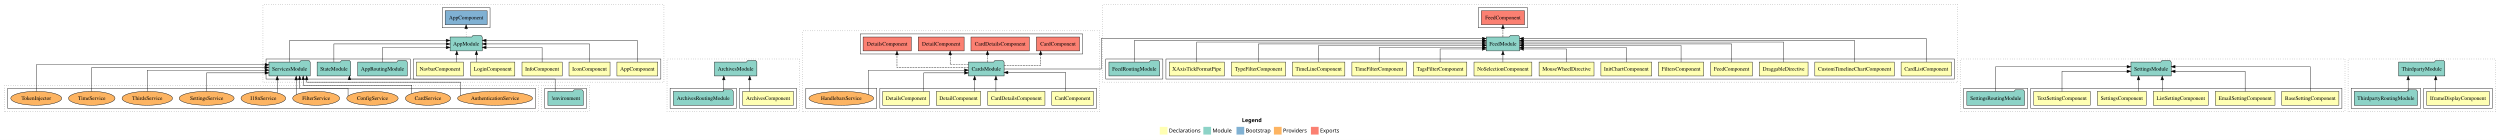
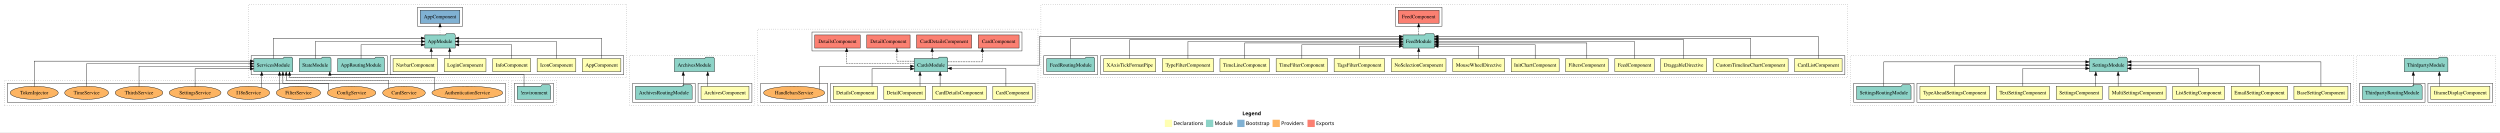
- <svg xmlns="http://www.w3.org/2000/svg" width="6484pt" height="363pt" viewBox="0.00 0.00 6484.00 363.00">
+ <svg xmlns="http://www.w3.org/2000/svg" width="6869pt" height="363pt" viewBox="0.00 0.00 6869.00 363.00">
  <g id="graph0" class="graph" transform="scale(1 1) rotate(0) translate(4 359)">
-     <polygon fill="#ffffff" stroke="transparent" points="-4,4 -4,-359 6480,-359 6480,4 -4,4" />
-     <text text-anchor="start" x="3217.009" y="-42.4" font-family="sans-serif" font-weight="bold" font-size="14.00" fill="#000000">Legend</text>
-     <polygon fill="#ffffb3" stroke="transparent" points="3004,-10 3004,-30 3024,-30 3024,-10 3004,-10" />
-     <text text-anchor="start" x="3027.629" y="-15.4" font-family="sans-serif" font-size="14.00" fill="#000000">  Declarations</text>
-     <polygon fill="#8dd3c7" stroke="transparent" points="3117,-10 3117,-30 3137,-30 3137,-10 3117,-10" />
-     <text text-anchor="start" x="3140.725" y="-15.4" font-family="sans-serif" font-size="14.00" fill="#000000">  Module</text>
-     <polygon fill="#80b1d3" stroke="transparent" points="3203,-10 3203,-30 3223,-30 3223,-10 3203,-10" />
-     <text text-anchor="start" x="3226.781" y="-15.4" font-family="sans-serif" font-size="14.00" fill="#000000">  Bootstrap</text>
-     <polygon fill="#fdb462" stroke="transparent" points="3300,-10 3300,-30 3320,-30 3320,-10 3300,-10" />
-     <text text-anchor="start" x="3323.673" y="-15.4" font-family="sans-serif" font-size="14.00" fill="#000000">  Providers</text>
-     <polygon fill="#fb8072" stroke="transparent" points="3396,-10 3396,-30 3416,-30 3416,-10 3396,-10" />
-     <text text-anchor="start" x="3419.726" y="-15.4" font-family="sans-serif" font-size="14.00" fill="#000000">  Exports</text>
+     <polygon fill="#ffffff" stroke="transparent" points="-4,4 -4,-359 6865,-359 6865,4 -4,4" />
+     <text text-anchor="start" x="3409.509" y="-42.4" font-family="sans-serif" font-weight="bold" font-size="14.00" fill="#000000">Legend</text>
+     <polygon fill="#ffffb3" stroke="transparent" points="3196.5,-10 3196.5,-30 3216.5,-30 3216.5,-10 3196.5,-10" />
+     <text text-anchor="start" x="3220.129" y="-15.4" font-family="sans-serif" font-size="14.00" fill="#000000">  Declarations</text>
+     <polygon fill="#8dd3c7" stroke="transparent" points="3309.5,-10 3309.5,-30 3329.5,-30 3329.5,-10 3309.5,-10" />
+     <text text-anchor="start" x="3333.225" y="-15.4" font-family="sans-serif" font-size="14.00" fill="#000000">  Module</text>
+     <polygon fill="#80b1d3" stroke="transparent" points="3395.5,-10 3395.5,-30 3415.5,-30 3415.5,-10 3395.5,-10" />
+     <text text-anchor="start" x="3419.281" y="-15.4" font-family="sans-serif" font-size="14.00" fill="#000000">  Bootstrap</text>
+     <polygon fill="#fdb462" stroke="transparent" points="3492.5,-10 3492.5,-30 3512.5,-30 3512.5,-10 3492.5,-10" />
+     <text text-anchor="start" x="3516.173" y="-15.4" font-family="sans-serif" font-size="14.00" fill="#000000">  Providers</text>
+     <polygon fill="#fb8072" stroke="transparent" points="3588.5,-10 3588.5,-30 3608.5,-30 3608.5,-10 3588.5,-10" />
+     <text text-anchor="start" x="3612.226" y="-15.4" font-family="sans-serif" font-size="14.00" fill="#000000">  Exports</text>
    <g id="clust1" class="cluster">
      <polygon fill="none" stroke="#000000" stroke-dasharray="1,5" points="678,-146 678,-347 1718,-347 1718,-146 678,-146" />
    </g>
    <g id="clust2" class="cluster">
      <polygon fill="none" stroke="#000000" points="1068,-154 1068,-206 1710,-206 1710,-154 1068,-154" />
    </g>
    <g id="clust8" class="cluster">
      <polygon fill="none" stroke="#000000" points="686,-154 686,-206 1060,-206 1060,-154 686,-154" />
    </g>
    <g id="clust10" class="cluster">
      <polygon fill="none" stroke="#000000" points="1143,-287 1143,-339 1267,-339 1267,-287 1143,-287" />
    </g>
    <g id="clust18" class="cluster">
      <polygon fill="none" stroke="#000000" stroke-dasharray="1,5" points="1726,-70 1726,-206 2070,-206 2070,-70 1726,-70" />
    </g>
    <g id="clust19" class="cluster">
      <polygon fill="none" stroke="#000000" points="1914,-78 1914,-130 2062,-130 2062,-78 1914,-78" />
    </g>
    <g id="clust21" class="cluster">
      <polygon fill="none" stroke="#000000" points="1734,-78 1734,-130 1906,-130 1906,-78 1734,-78" />
    </g>
    <g id="clust31" class="cluster">
      <polygon fill="none" stroke="#000000" stroke-dasharray="1,5" points="2078,-70 2078,-279 2848,-279 2848,-70 2078,-70" />
    </g>
    <g id="clust32" class="cluster">
      <polygon fill="none" stroke="#000000" points="2278,-78 2278,-130 2840,-130 2840,-78 2278,-78" />
    </g>
    <g id="clust38" class="cluster">
      <polygon fill="none" stroke="#000000" points="2227,-219 2227,-271 2804,-271 2804,-219 2227,-219" />
    </g>
    <g id="clust40" class="cluster">
      <polygon fill="none" stroke="#000000" points="2086,-78 2086,-130 2270,-130 2270,-78 2086,-78" />
    </g>
    <g id="clust41" class="cluster">
      <polygon fill="none" stroke="#000000" stroke-dasharray="1,5" points="2856,-146 2856,-347 5073,-347 5073,-146 2856,-146" />
    </g>
    <g id="clust42" class="cluster">
      <polygon fill="none" stroke="#000000" points="3020,-154 3020,-206 5065,-206 5065,-154 3020,-154" />
    </g>
    <g id="clust56" class="cluster">
      <polygon fill="none" stroke="#000000" points="2864,-154 2864,-206 3012,-206 3012,-154 2864,-154" />
    </g>
    <g id="clust57" class="cluster">
      <polygon fill="none" stroke="#000000" points="3830,-287 3830,-339 3958,-339 3958,-287 3830,-287" />
    </g>
    <g id="clust66" class="cluster">
      <polygon fill="none" stroke="#000000" stroke-dasharray="1,5" points="8,-70 8,-138 1393,-138 1393,-70 8,-70" />
    </g>
    <g id="clust71" class="cluster">
      <polygon fill="none" stroke="#000000" points="16,-78 16,-130 1385,-130 1385,-78 16,-78" />
    </g>
    <g id="clust72" class="cluster">
-       <polygon fill="none" stroke="#000000" stroke-dasharray="1,5" points="5081,-70 5081,-206 6078,-206 6078,-70 5081,-70" />
+       <polygon fill="none" stroke="#000000" stroke-dasharray="1,5" points="5081,-70 5081,-206 6463,-206 6463,-70 5081,-70" />
    </g>
    <g id="clust73" class="cluster">
-       <polygon fill="none" stroke="#000000" points="5263,-78 5263,-130 6070,-130 6070,-78 5263,-78" />
-     </g>
-     <g id="clust79" class="cluster">
+       <polygon fill="none" stroke="#000000" points="5263,-78 5263,-130 6455,-130 6455,-78 5263,-78" />
+     </g>
+     <g id="clust81" class="cluster">
      <polygon fill="none" stroke="#000000" points="5089,-78 5089,-130 5255,-130 5255,-78 5089,-78" />
    </g>
-     <g id="clust89" class="cluster">
+     <g id="clust91" class="cluster">
      <polygon fill="none" stroke="#000000" stroke-dasharray="1,5" points="1401,-70 1401,-138 1525,-138 1525,-70 1401,-70" />
    </g>
-     <g id="clust91" class="cluster">
+     <g id="clust93" class="cluster">
      <polygon fill="none" stroke="#000000" points="1409,-78 1409,-130 1517,-130 1517,-78 1409,-78" />
    </g>
-     <g id="clust95" class="cluster">
-       <polygon fill="none" stroke="#000000" stroke-dasharray="1,5" points="6086,-70 6086,-206 6468,-206 6468,-70 6086,-70" />
-     </g>
-     <g id="clust96" class="cluster">
-       <polygon fill="none" stroke="#000000" points="6282,-78 6282,-130 6460,-130 6460,-78 6282,-78" />
+     <g id="clust97" class="cluster">
+       <polygon fill="none" stroke="#000000" stroke-dasharray="1,5" points="6471,-70 6471,-206 6853,-206 6853,-70 6471,-70" />
    </g>
    <g id="clust98" class="cluster">
-       <polygon fill="none" stroke="#000000" points="6094,-78 6094,-130 6274,-130 6274,-78 6094,-78" />
+       <polygon fill="none" stroke="#000000" points="6667,-78 6667,-130 6845,-130 6845,-78 6667,-78" />
+     </g>
+     <g id="clust100" class="cluster">
+       <polygon fill="none" stroke="#000000" points="6479,-78 6479,-130 6659,-130 6659,-78 6479,-78" />
    </g>
    <g id="node1" class="node">
      <polygon fill="#ffffb3" stroke="#000000" points="1701.94,-198 1596.06,-198 1596.06,-162 1701.94,-162 1701.94,-198" />
      <text text-anchor="middle" x="1649" y="-175.8" font-family="Times,serif" font-size="14.00" fill="#000000">AppComponent</text>
    </g>
    <g id="node6" class="node">
      <polygon fill="#8dd3c7" stroke="#000000" points="1246.657,-263 1243.657,-267 1222.657,-267 1219.657,-263 1163.343,-263 1163.343,-227 1246.657,-227 1246.657,-263" />
      <text text-anchor="middle" x="1205" y="-240.8" font-family="Times,serif" font-size="14.00" fill="#000000">AppModule</text>
    </g>
    <g id="edge1" class="edge">
      <path fill="none" stroke="#000000" d="M1649,-198.292C1649,-220.206 1649,-254 1649,-254 1649,-254 1256.77,-254 1256.77,-254" />
      <polygon fill="#000000" stroke="#000000" points="1256.771,-250.5 1246.77,-254 1256.77,-257.5 1256.771,-250.5" />
    </g>
    <g id="node2" class="node">
      <polygon fill="#ffffb3" stroke="#000000" points="1578.208,-198 1471.792,-198 1471.792,-162 1578.208,-162 1578.208,-198" />
      <text text-anchor="middle" x="1525" y="-175.8" font-family="Times,serif" font-size="14.00" fill="#000000">IconComponent</text>
    </g>
    <g id="edge2" class="edge">
      <path fill="none" stroke="#000000" d="M1525,-198.106C1525,-217.339 1525,-245 1525,-245 1525,-245 1256.834,-245 1256.834,-245" />
      <polygon fill="#000000" stroke="#000000" points="1256.834,-241.5 1246.834,-245 1256.834,-248.5 1256.834,-241.5" />
    </g>
    <g id="node3" class="node">
      <polygon fill="#ffffb3" stroke="#000000" points="1454.154,-198 1349.846,-198 1349.846,-162 1454.154,-162 1454.154,-198" />
      <text text-anchor="middle" x="1402" y="-175.8" font-family="Times,serif" font-size="14.00" fill="#000000">InfoComponent</text>
    </g>
    <g id="edge3" class="edge">
      <path fill="none" stroke="#000000" d="M1402,-198.027C1402,-214.398 1402,-236 1402,-236 1402,-236 1256.779,-236 1256.779,-236" />
      <polygon fill="#000000" stroke="#000000" points="1256.779,-232.5 1246.779,-236 1256.779,-239.5 1256.779,-232.5" />
    </g>
    <g id="node4" class="node">
      <polygon fill="#ffffb3" stroke="#000000" points="1331.276,-198 1216.724,-198 1216.724,-162 1331.276,-162 1331.276,-198" />
      <text text-anchor="middle" x="1274" y="-175.8" font-family="Times,serif" font-size="14.00" fill="#000000">LoginComponent</text>
    </g>
    <g id="edge4" class="edge">
      <path fill="none" stroke="#000000" d="M1231.72,-198.106C1231.72,-198.106 1231.72,-216.991 1231.72,-216.991" />
      <polygon fill="#000000" stroke="#000000" points="1228.22,-216.991 1231.72,-226.991 1235.22,-216.991 1228.22,-216.991" />
    </g>
    <g id="node5" class="node">
      <polygon fill="#ffffb3" stroke="#000000" points="1198.03,-198 1075.97,-198 1075.97,-162 1198.03,-162 1198.03,-198" />
      <text text-anchor="middle" x="1137" y="-175.8" font-family="Times,serif" font-size="14.00" fill="#000000">NavbarComponent</text>
    </g>
    <g id="edge5" class="edge">
      <path fill="none" stroke="#000000" d="M1180.718,-198.106C1180.718,-198.106 1180.718,-216.991 1180.718,-216.991" />
      <polygon fill="#000000" stroke="#000000" points="1177.218,-216.991 1180.718,-226.991 1184.218,-216.991 1177.218,-216.991" />
    </g>
    <g id="node10" class="node">
      <polygon fill="#80b1d3" stroke="#000000" points="1259.439,-331 1150.561,-331 1150.561,-295 1259.439,-295 1259.439,-331" />
      <text text-anchor="middle" x="1205" y="-308.8" font-family="Times,serif" font-size="14.00" fill="#000000">AppComponent </text>
    </g>
    <g id="edge9" class="edge">
      <path fill="none" stroke="#000000" stroke-dasharray="1,5" d="M1205,-263.223C1205,-263.223 1205,-284.727 1205,-284.727" />
      <polygon fill="#000000" stroke="#000000" points="1201.5,-284.727 1205,-294.727 1208.5,-284.727 1201.5,-284.727" />
    </g>
    <g id="node7" class="node">
      <polygon fill="#8dd3c7" stroke="#000000" points="1052.274,-198 1049.274,-202 1028.274,-202 1025.274,-198 923.726,-198 923.726,-162 1052.274,-162 1052.274,-198" />
      <text text-anchor="middle" x="988" y="-175.8" font-family="Times,serif" font-size="14.00" fill="#000000">AppRoutingModule</text>
    </g>
    <g id="edge6" class="edge">
      <path fill="none" stroke="#000000" d="M988,-198.027C988,-214.398 988,-236 988,-236 988,-236 1153.16,-236 1153.16,-236" />
      <polygon fill="#000000" stroke="#000000" points="1153.16,-239.5 1163.16,-236 1153.16,-232.5 1153.16,-239.5" />
    </g>
    <g id="node8" class="node">
      <polygon fill="#8dd3c7" stroke="#000000" points="800.472,-198 797.472,-202 776.472,-202 773.472,-198 693.528,-198 693.528,-162 800.472,-162 800.472,-198" />
      <text text-anchor="middle" x="747" y="-175.8" font-family="Times,serif" font-size="14.00" fill="#000000">ServicesModule</text>
    </g>
    <g id="edge7" class="edge">
      <path fill="none" stroke="#000000" d="M747,-198.292C747,-220.206 747,-254 747,-254 747,-254 1153.141,-254 1153.141,-254" />
      <polygon fill="#000000" stroke="#000000" points="1153.141,-257.5 1163.141,-254 1153.141,-250.5 1153.141,-257.5" />
    </g>
    <g id="node9" class="node">
      <polygon fill="#8dd3c7" stroke="#000000" points="905.544,-198 902.544,-202 881.544,-202 878.544,-198 818.456,-198 818.456,-162 905.544,-162 905.544,-198" />
      <text text-anchor="middle" x="862" y="-175.8" font-family="Times,serif" font-size="14.00" fill="#000000">StateModule</text>
    </g>
    <g id="edge8" class="edge">
      <path fill="none" stroke="#000000" d="M862,-198.106C862,-217.339 862,-245 862,-245 862,-245 1153.284,-245 1153.284,-245" />
      <polygon fill="#000000" stroke="#000000" points="1153.284,-248.5 1163.284,-245 1153.284,-241.5 1153.284,-248.5" />
    </g>
    <g id="node11" class="node">
      <polygon fill="#ffffb3" stroke="#000000" points="2053.864,-122 1922.136,-122 1922.136,-86 2053.864,-86 2053.864,-122" />
      <text text-anchor="middle" x="1988" y="-99.8" font-family="Times,serif" font-size="14.00" fill="#000000">ArchivesComponent</text>
    </g>
    <g id="node12" class="node">
      <polygon fill="#8dd3c7" stroke="#000000" points="1959.081,-198 1956.081,-202 1935.081,-202 1932.081,-198 1848.919,-198 1848.919,-162 1959.081,-162 1959.081,-198" />
      <text text-anchor="middle" x="1904" y="-175.8" font-family="Times,serif" font-size="14.00" fill="#000000">ArchivesModule</text>
    </g>
    <g id="edge10" class="edge">
      <path fill="none" stroke="#000000" d="M1940.554,-122.011C1940.554,-122.011 1940.554,-151.855 1940.554,-151.855" />
      <polygon fill="#000000" stroke="#000000" points="1937.054,-151.855 1940.554,-161.855 1944.054,-151.855 1937.054,-151.855" />
    </g>
    <g id="node13" class="node">
      <polygon fill="#8dd3c7" stroke="#000000" points="1897.699,-122 1894.699,-126 1873.699,-126 1870.699,-122 1742.301,-122 1742.301,-86 1897.699,-86 1897.699,-122" />
      <text text-anchor="middle" x="1820" y="-99.8" font-family="Times,serif" font-size="14.00" fill="#000000">ArchivesRoutingModule</text>
    </g>
    <g id="edge11" class="edge">
      <path fill="none" stroke="#000000" d="M1873.28,-122.011C1873.28,-122.011 1873.28,-151.855 1873.28,-151.855" />
      <polygon fill="#000000" stroke="#000000" points="1869.78,-151.855 1873.28,-161.855 1876.78,-151.855 1869.78,-151.855" />
    </g>
    <g id="node14" class="node">
      <polygon fill="#ffffb3" stroke="#000000" points="2832.045,-122 2723.955,-122 2723.955,-86 2832.045,-86 2832.045,-122" />
      <text text-anchor="middle" x="2778" y="-99.8" font-family="Times,serif" font-size="14.00" fill="#000000">CardComponent</text>
    </g>
    <g id="node18" class="node">
      <polygon fill="#8dd3c7" stroke="#000000" points="2600.206,-198 2597.206,-202 2576.206,-202 2573.206,-198 2507.794,-198 2507.794,-162 2600.206,-162 2600.206,-198" />
      <text text-anchor="middle" x="2554" y="-175.8" font-family="Times,serif" font-size="14.00" fill="#000000">CardsModule</text>
    </g>
    <g id="edge12" class="edge">
      <path fill="none" stroke="#000000" d="M2759.875,-122.308C2759.875,-142.145 2759.875,-171 2759.875,-171 2759.875,-171 2610.202,-171 2610.202,-171" />
      <polygon fill="#000000" stroke="#000000" points="2610.202,-167.5 2600.202,-171 2610.202,-174.5 2610.202,-167.5" />
    </g>
    <g id="node15" class="node">
      <polygon fill="#ffffb3" stroke="#000000" points="2706.197,-122 2557.803,-122 2557.803,-86 2706.197,-86 2706.197,-122" />
      <text text-anchor="middle" x="2632" y="-99.8" font-family="Times,serif" font-size="14.00" fill="#000000">CardDetailsComponent</text>
    </g>
    <g id="edge13" class="edge">
      <path fill="none" stroke="#000000" d="M2579.003,-122.011C2579.003,-122.011 2579.003,-151.855 2579.003,-151.855" />
      <polygon fill="#000000" stroke="#000000" points="2575.503,-151.855 2579.003,-161.855 2582.503,-151.855 2575.503,-151.855" />
    </g>
    <g id="node16" class="node">
      <polygon fill="#ffffb3" stroke="#000000" points="2539.541,-122 2424.459,-122 2424.459,-86 2539.541,-86 2539.541,-122" />
      <text text-anchor="middle" x="2482" y="-99.8" font-family="Times,serif" font-size="14.00" fill="#000000">DetailComponent</text>
    </g>
    <g id="edge14" class="edge">
      <path fill="none" stroke="#000000" d="M2523.834,-122.011C2523.834,-122.011 2523.834,-151.855 2523.834,-151.855" />
      <polygon fill="#000000" stroke="#000000" points="2520.334,-151.855 2523.834,-161.855 2527.334,-151.855 2520.334,-151.855" />
    </g>
    <g id="node17" class="node">
      <polygon fill="#ffffb3" stroke="#000000" points="2406.485,-122 2285.515,-122 2285.515,-86 2406.485,-86 2406.485,-122" />
      <text text-anchor="middle" x="2346" y="-99.8" font-family="Times,serif" font-size="14.00" fill="#000000">DetailsComponent</text>
    </g>
    <g id="edge15" class="edge">
      <path fill="none" stroke="#000000" d="M2391.986,-122.035C2391.986,-141.576 2391.986,-170 2391.986,-170 2391.986,-170 2497.573,-170 2497.573,-170" />
      <polygon fill="#000000" stroke="#000000" points="2497.573,-173.5 2507.573,-170 2497.573,-166.5 2497.573,-173.5" />
    </g>
    <g id="node19" class="node">
      <polygon fill="#fb8072" stroke="#000000" points="2796.044,-263 2683.956,-263 2683.956,-227 2796.044,-227 2796.044,-263" />
      <text text-anchor="middle" x="2740" y="-240.8" font-family="Times,serif" font-size="14.00" fill="#000000">CardComponent </text>
    </g>
    <g id="edge16" class="edge">
      <path fill="none" stroke="#000000" stroke-dasharray="5,2" d="M2600.181,-189C2641.314,-189 2695.038,-189 2695.038,-189 2695.038,-189 2695.038,-216.973 2695.038,-216.973" />
      <polygon fill="#000000" stroke="#000000" points="2691.538,-216.973 2695.038,-226.973 2698.538,-216.973 2691.538,-216.973" />
    </g>
    <g id="node20" class="node">
      <polygon fill="#fb8072" stroke="#000000" points="2665.697,-263 2514.303,-263 2514.303,-227 2665.697,-227 2665.697,-263" />
      <text text-anchor="middle" x="2590" y="-240.8" font-family="Times,serif" font-size="14.00" fill="#000000">CardDetailsComponent </text>
    </g>
    <g id="edge17" class="edge">
      <path fill="none" stroke="#000000" stroke-dasharray="5,2" d="M2557.128,-198.106C2557.128,-198.106 2557.128,-216.991 2557.128,-216.991" />
      <polygon fill="#000000" stroke="#000000" points="2553.628,-216.991 2557.128,-226.991 2560.628,-216.991 2553.628,-216.991" />
    </g>
    <g id="node21" class="node">
      <polygon fill="#fb8072" stroke="#000000" points="2496.54,-263 2377.46,-263 2377.46,-227 2496.54,-227 2496.54,-263" />
      <text text-anchor="middle" x="2437" y="-240.8" font-family="Times,serif" font-size="14.00" fill="#000000">DetailComponent </text>
    </g>
    <g id="edge18" class="edge">
      <path fill="none" stroke="#000000" stroke-dasharray="5,2" d="M2507.736,-191C2484.148,-191 2460.375,-191 2460.375,-191 2460.375,-191 2460.375,-216.718 2460.375,-216.718" />
      <polygon fill="#000000" stroke="#000000" points="2456.875,-216.718 2460.375,-226.718 2463.875,-216.718 2456.875,-216.718" />
    </g>
    <g id="node22" class="node">
      <polygon fill="#fb8072" stroke="#000000" points="2359.485,-263 2234.515,-263 2234.515,-227 2359.485,-227 2359.485,-263" />
      <text text-anchor="middle" x="2297" y="-240.8" font-family="Times,serif" font-size="14.00" fill="#000000">DetailsComponent </text>
    </g>
    <g id="edge19" class="edge">
      <path fill="none" stroke="#000000" stroke-dasharray="5,2" d="M2507.684,-184C2440.09,-184 2322.375,-184 2322.375,-184 2322.375,-184 2322.375,-216.698 2322.375,-216.698" />
      <polygon fill="#000000" stroke="#000000" points="2318.875,-216.698 2322.375,-226.698 2325.875,-216.698 2318.875,-216.698" />
    </g>
    <g id="node37" class="node">
      <polygon fill="#8dd3c7" stroke="#000000" points="3937.262,-263 3934.262,-267 3913.262,-267 3910.262,-263 3850.738,-263 3850.738,-227 3937.262,-227 3937.262,-263" />
      <text text-anchor="middle" x="3894" y="-240.8" font-family="Times,serif" font-size="14.00" fill="#000000">FeedModule</text>
    </g>
    <g id="edge34" class="edge">
      <path fill="none" stroke="#000000" d="M2600.261,-180C2684.011,-180 2852.166,-180 2852.166,-180 2852.166,-180 2852.166,-259 2852.166,-259 2852.166,-259 3840.56,-259 3840.56,-259" />
      <polygon fill="#000000" stroke="#000000" points="3840.56,-262.5 3850.56,-259 3840.56,-255.5 3840.56,-262.5" />
    </g>
    <g id="node23" class="node">
      <ellipse fill="#fdb462" stroke="#000000" cx="2178" cy="-104" rx="83.926" ry="18" />
      <text text-anchor="middle" x="2178" y="-99.8" font-family="Times,serif" font-size="14.00" fill="#000000">HandlebarsService</text>
    </g>
    <g id="edge20" class="edge">
      <path fill="none" stroke="#000000" d="M2248.36,-113.845C2248.36,-133.771 2248.36,-177 2248.36,-177 2248.36,-177 2497.58,-177 2497.58,-177" />
      <polygon fill="#000000" stroke="#000000" points="2497.58,-180.5 2507.58,-177 2497.58,-173.5 2497.58,-180.5" />
    </g>
    <g id="node24" class="node">
      <polygon fill="#ffffb3" stroke="#000000" points="5057.323,-198 4926.677,-198 4926.677,-162 5057.323,-162 5057.323,-198" />
      <text text-anchor="middle" x="4992" y="-175.8" font-family="Times,serif" font-size="14.00" fill="#000000">CardListComponent</text>
    </g>
    <g id="edge21" class="edge">
      <path fill="none" stroke="#000000" d="M4992,-198.323C4992,-221.66 4992,-259 4992,-259 4992,-259 3947.381,-259 3947.381,-259" />
      <polygon fill="#000000" stroke="#000000" points="3947.381,-255.5 3937.381,-259 3947.381,-262.5 3947.381,-255.5" />
    </g>
    <g id="node25" class="node">
      <polygon fill="#ffffb3" stroke="#000000" points="4909.042,-198 4702.958,-198 4702.958,-162 4909.042,-162 4909.042,-198" />
      <text text-anchor="middle" x="4806" y="-175.8" font-family="Times,serif" font-size="14.00" fill="#000000">CustomTimelineChartComponent</text>
    </g>
    <g id="edge22" class="edge">
      <path fill="none" stroke="#000000" d="M4806,-198.292C4806,-220.206 4806,-254 4806,-254 4806,-254 3947.374,-254 3947.374,-254" />
      <polygon fill="#000000" stroke="#000000" points="3947.374,-250.5 3937.374,-254 3947.374,-257.5 3947.374,-250.5" />
    </g>
    <g id="node26" class="node">
      <polygon fill="#ffffb3" stroke="#000000" points="4685.385,-198 4558.615,-198 4558.615,-162 4685.385,-162 4685.385,-198" />
      <text text-anchor="middle" x="4622" y="-175.8" font-family="Times,serif" font-size="14.00" fill="#000000">DraggableDirective</text>
    </g>
    <g id="edge23" class="edge">
      <path fill="none" stroke="#000000" d="M4622,-198.027C4622,-218.767 4622,-250 4622,-250 4622,-250 3947.36,-250 3947.36,-250" />
      <polygon fill="#000000" stroke="#000000" points="3947.36,-246.5 3937.36,-250 3947.36,-253.5 3947.36,-246.5" />
    </g>
    <g id="node27" class="node">
      <polygon fill="#ffffb3" stroke="#000000" points="4541.045,-198 4432.955,-198 4432.955,-162 4541.045,-162 4541.045,-198" />
      <text text-anchor="middle" x="4487" y="-175.8" font-family="Times,serif" font-size="14.00" fill="#000000">FeedComponent</text>
    </g>
    <g id="edge24" class="edge">
      <path fill="none" stroke="#000000" d="M4487,-198.106C4487,-217.339 4487,-245 4487,-245 4487,-245 3947.605,-245 3947.605,-245" />
      <polygon fill="#000000" stroke="#000000" points="3947.605,-241.5 3937.605,-245 3947.605,-248.5 3947.605,-241.5" />
    </g>
    <g id="node28" class="node">
      <polygon fill="#ffffb3" stroke="#000000" points="4414.607,-198 4297.393,-198 4297.393,-162 4414.607,-162 4414.607,-198" />
      <text text-anchor="middle" x="4356" y="-175.8" font-family="Times,serif" font-size="14.00" fill="#000000">FiltersComponent</text>
    </g>
    <g id="edge25" class="edge">
      <path fill="none" stroke="#000000" d="M4356,-198.302C4356,-216.27 4356,-241 4356,-241 4356,-241 3947.464,-241 3947.464,-241" />
      <polygon fill="#000000" stroke="#000000" points="3947.464,-237.5 3937.464,-241 3947.464,-244.5 3947.464,-237.5" />
    </g>
    <g id="node29" class="node">
      <polygon fill="#ffffb3" stroke="#000000" points="4279.877,-198 4148.123,-198 4148.123,-162 4279.877,-162 4279.877,-198" />
      <text text-anchor="middle" x="4214" y="-175.8" font-family="Times,serif" font-size="14.00" fill="#000000">InitChartComponent</text>
    </g>
    <g id="edge26" class="edge">
      <path fill="none" stroke="#000000" d="M4214,-198.027C4214,-214.398 4214,-236 4214,-236 4214,-236 3947.49,-236 3947.49,-236" />
      <polygon fill="#000000" stroke="#000000" points="3947.49,-232.5 3937.49,-236 3947.49,-239.5 3947.49,-232.5" />
    </g>
    <g id="node30" class="node">
      <polygon fill="#ffffb3" stroke="#000000" points="4130.221,-198 3987.779,-198 3987.779,-162 4130.221,-162 4130.221,-198" />
      <text text-anchor="middle" x="4059" y="-175.8" font-family="Times,serif" font-size="14.00" fill="#000000">MouseWheelDirective</text>
    </g>
    <g id="edge27" class="edge">
      <path fill="none" stroke="#000000" d="M4059,-198.187C4059,-213.182 4059,-232 4059,-232 4059,-232 3947.352,-232 3947.352,-232" />
      <polygon fill="#000000" stroke="#000000" points="3947.352,-228.5 3937.352,-232 3947.352,-235.5 3947.352,-228.5" />
    </g>
    <g id="node31" class="node">
      <polygon fill="#ffffb3" stroke="#000000" points="3969.038,-198 3818.962,-198 3818.962,-162 3969.038,-162 3969.038,-198" />
      <text text-anchor="middle" x="3894" y="-175.8" font-family="Times,serif" font-size="14.00" fill="#000000">NoSelectionComponent</text>
    </g>
    <g id="edge28" class="edge">
      <path fill="none" stroke="#000000" d="M3894,-198.106C3894,-198.106 3894,-216.991 3894,-216.991" />
      <polygon fill="#000000" stroke="#000000" points="3890.5,-216.991 3894,-226.991 3897.5,-216.991 3890.5,-216.991" />
    </g>
    <g id="node32" class="node">
      <polygon fill="#ffffb3" stroke="#000000" points="3800.374,-198 3661.626,-198 3661.626,-162 3800.374,-162 3800.374,-198" />
      <text text-anchor="middle" x="3731" y="-175.8" font-family="Times,serif" font-size="14.00" fill="#000000">TagsFilterComponent</text>
    </g>
    <g id="edge29" class="edge">
      <path fill="none" stroke="#000000" d="M3731,-198.187C3731,-213.182 3731,-232 3731,-232 3731,-232 3840.319,-232 3840.319,-232" />
      <polygon fill="#000000" stroke="#000000" points="3840.319,-235.5 3850.319,-232 3840.319,-228.5 3840.319,-235.5" />
    </g>
    <g id="node33" class="node">
      <polygon fill="#ffffb3" stroke="#000000" points="3643.711,-198 3502.289,-198 3502.289,-162 3643.711,-162 3643.711,-198" />
      <text text-anchor="middle" x="3573" y="-175.8" font-family="Times,serif" font-size="14.00" fill="#000000">TimeFilterComponent</text>
    </g>
    <g id="edge30" class="edge">
      <path fill="none" stroke="#000000" d="M3573,-198.027C3573,-214.398 3573,-236 3573,-236 3573,-236 3840.709,-236 3840.709,-236" />
      <polygon fill="#000000" stroke="#000000" points="3840.709,-239.5 3850.709,-236 3840.709,-232.5 3840.709,-239.5" />
    </g>
    <g id="node34" class="node">
      <polygon fill="#ffffb3" stroke="#000000" points="3484.039,-198 3347.961,-198 3347.961,-162 3484.039,-162 3484.039,-198" />
      <text text-anchor="middle" x="3416" y="-175.8" font-family="Times,serif" font-size="14.00" fill="#000000">TimeLineComponent</text>
    </g>
    <g id="edge31" class="edge">
      <path fill="none" stroke="#000000" d="M3416,-198.302C3416,-216.27 3416,-241 3416,-241 3416,-241 3840.738,-241 3840.738,-241" />
      <polygon fill="#000000" stroke="#000000" points="3840.738,-244.5 3850.738,-241 3840.738,-237.5 3840.738,-244.5" />
    </g>
    <g id="node35" class="node">
      <polygon fill="#ffffb3" stroke="#000000" points="3330.43,-198 3189.57,-198 3189.57,-162 3330.43,-162 3330.43,-198" />
      <text text-anchor="middle" x="3260" y="-175.8" font-family="Times,serif" font-size="14.00" fill="#000000">TypeFilterComponent</text>
    </g>
    <g id="edge32" class="edge">
      <path fill="none" stroke="#000000" d="M3260,-198.106C3260,-217.339 3260,-245 3260,-245 3260,-245 3840.423,-245 3840.423,-245" />
      <polygon fill="#000000" stroke="#000000" points="3840.423,-248.5 3850.423,-245 3840.423,-241.5 3840.423,-248.5" />
    </g>
    <g id="node36" class="node">
      <polygon fill="#ffffb3" stroke="#000000" points="3171.534,-198 3028.466,-198 3028.466,-162 3171.534,-162 3171.534,-198" />
      <text text-anchor="middle" x="3100" y="-175.8" font-family="Times,serif" font-size="14.00" fill="#000000">XAxisTickFormatPipe</text>
    </g>
    <g id="edge33" class="edge">
      <path fill="none" stroke="#000000" d="M3100,-198.027C3100,-218.767 3100,-250 3100,-250 3100,-250 3840.464,-250 3840.464,-250" />
      <polygon fill="#000000" stroke="#000000" points="3840.464,-253.5 3850.464,-250 3840.464,-246.5 3840.464,-253.5" />
    </g>
    <g id="node39" class="node">
      <polygon fill="#fb8072" stroke="#000000" points="3950.044,-331 3837.956,-331 3837.956,-295 3950.044,-295 3950.044,-331" />
      <text text-anchor="middle" x="3894" y="-308.8" font-family="Times,serif" font-size="14.00" fill="#000000">FeedComponent </text>
    </g>
    <g id="edge36" class="edge">
      <path fill="none" stroke="#000000" stroke-dasharray="5,2" d="M3894,-263.223C3894,-263.223 3894,-284.727 3894,-284.727" />
      <polygon fill="#000000" stroke="#000000" points="3890.5,-284.727 3894,-294.727 3897.5,-284.727 3890.5,-284.727" />
    </g>
    <g id="node38" class="node">
      <polygon fill="#8dd3c7" stroke="#000000" points="3003.88,-198 3000.88,-202 2979.88,-202 2976.88,-198 2872.12,-198 2872.12,-162 3003.88,-162 3003.88,-198" />
      <text text-anchor="middle" x="2938" y="-175.8" font-family="Times,serif" font-size="14.00" fill="#000000">FeedRoutingModule</text>
    </g>
    <g id="edge35" class="edge">
      <path fill="none" stroke="#000000" d="M2938,-198.292C2938,-220.206 2938,-254 2938,-254 2938,-254 3840.439,-254 3840.439,-254" />
      <polygon fill="#000000" stroke="#000000" points="3840.439,-257.5 3850.439,-254 3840.438,-250.5 3840.439,-257.5" />
    </g>
    <g id="node40" class="node">
      <ellipse fill="#fdb462" stroke="#000000" cx="1280" cy="-104" rx="97.268" ry="18" />
      <text text-anchor="middle" x="1280" y="-99.8" font-family="Times,serif" font-size="14.00" fill="#000000">AuthenticationService</text>
    </g>
    <g id="edge37" class="edge">
      <path fill="none" stroke="#000000" d="M1190.44,-111.316C1190.44,-123.349 1190.44,-146 1190.44,-146 1190.44,-146 791.406,-146 791.406,-146 791.406,-146 791.406,-151.806 791.406,-151.806" />
      <polygon fill="#000000" stroke="#000000" points="787.906,-151.805 791.406,-161.806 794.906,-151.806 787.906,-151.805" />
    </g>
    <g id="node41" class="node">
      <ellipse fill="#fdb462" stroke="#000000" cx="1106" cy="-104" rx="58.525" ry="18" />
      <text text-anchor="middle" x="1106" y="-99.8" font-family="Times,serif" font-size="14.00" fill="#000000">CardService</text>
    </g>
    <g id="edge38" class="edge">
      <path fill="none" stroke="#000000" d="M1064.061,-116.66C1064.061,-126.327 1064.061,-138 1064.061,-138 1064.061,-138 782.327,-138 782.327,-138 782.327,-138 782.327,-151.945 782.327,-151.945" />
      <polygon fill="#000000" stroke="#000000" points="778.827,-151.944 782.327,-161.945 785.827,-151.945 778.827,-151.944" />
    </g>
    <g id="node42" class="node">
      <ellipse fill="#fdb462" stroke="#000000" cx="962" cy="-104" rx="66.632" ry="18" />
      <text text-anchor="middle" x="962" y="-99.8" font-family="Times,serif" font-size="14.00" fill="#000000">ConfigService</text>
    </g>
    <g id="edge39" class="edge">
      <path fill="none" stroke="#000000" d="M898.713,-110.03C898.713,-117.711 898.713,-130 898.713,-130 898.713,-130 773.247,-130 773.247,-130 773.247,-130 773.247,-151.949 773.247,-151.949" />
      <polygon fill="#000000" stroke="#000000" points="769.747,-151.949 773.247,-161.949 776.747,-151.949 769.747,-151.949" />
    </g>
    <g id="node43" class="node">
      <ellipse fill="#fdb462" stroke="#000000" cx="816" cy="-104" rx="60.825" ry="18" />
      <text text-anchor="middle" x="816" y="-99.8" font-family="Times,serif" font-size="14.00" fill="#000000">FilterService</text>
    </g>
    <g id="edge40" class="edge">
      <path fill="none" stroke="#000000" d="M764.167,-113.626C764.167,-113.626 764.167,-151.749 764.167,-151.749" />
      <polygon fill="#000000" stroke="#000000" points="760.667,-151.749 764.167,-161.749 767.667,-151.749 760.667,-151.749" />
    </g>
    <g id="node44" class="node">
      <ellipse fill="#fdb462" stroke="#000000" cx="679" cy="-104" rx="57.885" ry="18" />
      <text text-anchor="middle" x="679" y="-99.8" font-family="Times,serif" font-size="14.00" fill="#000000">I18nService</text>
    </g>
    <g id="edge41" class="edge">
      <path fill="none" stroke="#000000" d="M715.103,-118.295C715.103,-118.295 715.103,-151.734 715.103,-151.734" />
      <polygon fill="#000000" stroke="#000000" points="711.603,-151.734 715.103,-161.734 718.603,-151.734 711.603,-151.734" />
    </g>
    <g id="node45" class="node">
      <ellipse fill="#fdb462" stroke="#000000" cx="532" cy="-104" rx="71.221" ry="18" />
      <text text-anchor="middle" x="532" y="-99.8" font-family="Times,serif" font-size="14.00" fill="#000000">SettingsService</text>
    </g>
    <g id="edge42" class="edge">
      <path fill="none" stroke="#000000" d="M532,-122.035C532,-141.576 532,-170 532,-170 532,-170 683.301,-170 683.301,-170" />
      <polygon fill="#000000" stroke="#000000" points="683.301,-173.5 693.301,-170 683.301,-166.5 683.301,-173.5" />
    </g>
    <g id="node46" class="node">
      <ellipse fill="#fdb462" stroke="#000000" cx="378" cy="-104" rx="65.405" ry="18" />
      <text text-anchor="middle" x="378" y="-99.8" font-family="Times,serif" font-size="14.00" fill="#000000">ThirdsService</text>
    </g>
    <g id="edge43" class="edge">
      <path fill="none" stroke="#000000" d="M378,-122.045C378,-143.662 378,-177 378,-177 378,-177 683.344,-177 683.344,-177" />
      <polygon fill="#000000" stroke="#000000" points="683.344,-180.5 693.344,-177 683.344,-173.5 683.344,-180.5" />
    </g>
    <g id="node47" class="node">
      <ellipse fill="#fdb462" stroke="#000000" cx="234" cy="-104" rx="60.248" ry="18" />
      <text text-anchor="middle" x="234" y="-99.8" font-family="Times,serif" font-size="14.00" fill="#000000">TimeService</text>
    </g>
    <g id="edge44" class="edge">
      <path fill="none" stroke="#000000" d="M234,-122.153C234,-145.757 234,-184 234,-184 234,-184 683.07,-184 683.07,-184" />
      <polygon fill="#000000" stroke="#000000" points="683.07,-187.5 693.07,-184 683.07,-180.5 683.07,-187.5" />
    </g>
    <g id="node48" class="node">
      <ellipse fill="#fdb462" stroke="#000000" cx="90" cy="-104" rx="65.972" ry="18" />
      <text text-anchor="middle" x="90" y="-99.8" font-family="Times,serif" font-size="14.00" fill="#000000">TokenInjector</text>
    </g>
    <g id="edge45" class="edge">
      <path fill="none" stroke="#000000" d="M90,-122.026C90,-147.509 90,-191 90,-191 90,-191 683.514,-191 683.514,-191" />
      <polygon fill="#000000" stroke="#000000" points="683.514,-194.5 693.514,-191 683.514,-187.5 683.514,-194.5" />
    </g>
    <g id="node49" class="node">
-       <polygon fill="#ffffb3" stroke="#000000" points="6062.212,-122 5913.788,-122 5913.788,-86 6062.212,-86 6062.212,-122" />
-       <text text-anchor="middle" x="5988" y="-99.8" font-family="Times,serif" font-size="14.00" fill="#000000">BaseSettingComponent</text>
+       <polygon fill="#ffffb3" stroke="#000000" points="6447.212,-122 6298.788,-122 6298.788,-86 6447.212,-86 6447.212,-122" />
+       <text text-anchor="middle" x="6373" y="-99.8" font-family="Times,serif" font-size="14.00" fill="#000000">BaseSettingComponent</text>
+     </g>
+     <g id="node56" class="node">
+       <polygon fill="#8dd3c7" stroke="#000000" points="5841.164,-198 5838.164,-202 5817.164,-202 5814.164,-198 5736.836,-198 5736.836,-162 5841.164,-162 5841.164,-198" />
+       <text text-anchor="middle" x="5789" y="-175.8" font-family="Times,serif" font-size="14.00" fill="#000000">SettingsModule</text>
+     </g>
+     <g id="edge46" class="edge">
+       <path fill="none" stroke="#000000" d="M6373,-122.026C6373,-146.977 6373,-189 6373,-189 6373,-189 5851.34,-189 5851.34,-189" />
+       <polygon fill="#000000" stroke="#000000" points="5851.34,-185.5 5841.34,-189 5851.34,-192.5 5851.34,-185.5" />
+     </g>
+     <g id="node50" class="node">
+       <polygon fill="#ffffb3" stroke="#000000" points="6281.441,-122 6126.559,-122 6126.559,-86 6281.441,-86 6281.441,-122" />
+       <text text-anchor="middle" x="6204" y="-99.8" font-family="Times,serif" font-size="14.00" fill="#000000">EmailSettingComponent</text>
+     </g>
+     <g id="edge47" class="edge">
+       <path fill="none" stroke="#000000" d="M6204,-122.011C6204,-144.485 6204,-180 6204,-180 6204,-180 5851.56,-180 5851.56,-180" />
+       <polygon fill="#000000" stroke="#000000" points="5851.56,-176.5 5841.56,-180 5851.56,-183.5 5851.56,-176.5" />
+     </g>
+     <g id="node51" class="node">
+       <polygon fill="#ffffb3" stroke="#000000" points="6108.28,-122 5965.72,-122 5965.72,-86 6108.28,-86 6108.28,-122" />
+       <text text-anchor="middle" x="6037" y="-99.8" font-family="Times,serif" font-size="14.00" fill="#000000">ListSettingComponent</text>
+     </g>
+     <g id="edge48" class="edge">
+       <path fill="none" stroke="#000000" d="M6037,-122.308C6037,-142.145 6037,-171 6037,-171 6037,-171 5851.291,-171 5851.291,-171" />
+       <polygon fill="#000000" stroke="#000000" points="5851.291,-167.5 5841.291,-171 5851.291,-174.5 5851.291,-167.5" />
+     </g>
+     <g id="node52" class="node">
+       <polygon fill="#ffffb3" stroke="#000000" points="5947.563,-122 5790.437,-122 5790.437,-86 5947.563,-86 5947.563,-122" />
+       <text text-anchor="middle" x="5869" y="-99.8" font-family="Times,serif" font-size="14.00" fill="#000000">MultiSettingsComponent</text>
+     </g>
+     <g id="edge49" class="edge">
+       <path fill="none" stroke="#000000" d="M5815.775,-122.011C5815.775,-122.011 5815.775,-151.855 5815.775,-151.855" />
+       <polygon fill="#000000" stroke="#000000" points="5812.275,-151.855 5815.775,-161.855 5819.275,-151.855 5812.275,-151.855" />
+     </g>
+     <g id="node53" class="node">
+       <polygon fill="#ffffb3" stroke="#000000" points="5772.447,-122 5645.553,-122 5645.553,-86 5772.447,-86 5772.447,-122" />
+       <text text-anchor="middle" x="5709" y="-99.8" font-family="Times,serif" font-size="14.00" fill="#000000">SettingsComponent</text>
+     </g>
+     <g id="edge50" class="edge">
+       <path fill="none" stroke="#000000" d="M5754.446,-122.011C5754.446,-122.011 5754.446,-151.855 5754.446,-151.855" />
+       <polygon fill="#000000" stroke="#000000" points="5750.946,-151.855 5754.446,-161.855 5757.946,-151.855 5750.946,-151.855" />
    </g>
    <g id="node54" class="node">
-       <polygon fill="#8dd3c7" stroke="#000000" points="5627.164,-198 5624.164,-202 5603.164,-202 5600.164,-198 5522.836,-198 5522.836,-162 5627.164,-162 5627.164,-198" />
-       <text text-anchor="middle" x="5575" y="-175.8" font-family="Times,serif" font-size="14.00" fill="#000000">SettingsModule</text>
-     </g>
-     <g id="edge46" class="edge">
-       <path fill="none" stroke="#000000" d="M5988,-122.198C5988,-146.356 5988,-186 5988,-186 5988,-186 5637.307,-186 5637.307,-186" />
-       <polygon fill="#000000" stroke="#000000" points="5637.307,-182.5 5627.307,-186 5637.307,-189.5 5637.307,-182.5" />
-     </g>
-     <g id="node50" class="node">
-       <polygon fill="#ffffb3" stroke="#000000" points="5896.441,-122 5741.559,-122 5741.559,-86 5896.441,-86 5896.441,-122" />
-       <text text-anchor="middle" x="5819" y="-99.8" font-family="Times,serif" font-size="14.00" fill="#000000">EmailSettingComponent</text>
-     </g>
-     <g id="edge47" class="edge">
-       <path fill="none" stroke="#000000" d="M5819,-122.027C5819,-142.767 5819,-174 5819,-174 5819,-174 5637.344,-174 5637.344,-174" />
-       <polygon fill="#000000" stroke="#000000" points="5637.344,-170.5 5627.344,-174 5637.344,-177.5 5637.344,-170.5" />
-     </g>
-     <g id="node51" class="node">
-       <polygon fill="#ffffb3" stroke="#000000" points="5723.28,-122 5580.72,-122 5580.72,-86 5723.28,-86 5723.28,-122" />
-       <text text-anchor="middle" x="5652" y="-99.8" font-family="Times,serif" font-size="14.00" fill="#000000">ListSettingComponent</text>
-     </g>
-     <g id="edge48" class="edge">
-       <path fill="none" stroke="#000000" d="M5603.971,-122.011C5603.971,-122.011 5603.971,-151.855 5603.971,-151.855" />
-       <polygon fill="#000000" stroke="#000000" points="5600.471,-151.855 5603.971,-161.855 5607.471,-151.855 5600.471,-151.855" />
-     </g>
-     <g id="node52" class="node">
-       <polygon fill="#ffffb3" stroke="#000000" points="5562.447,-122 5435.553,-122 5435.553,-86 5562.447,-86 5562.447,-122" />
-       <text text-anchor="middle" x="5499" y="-99.8" font-family="Times,serif" font-size="14.00" fill="#000000">SettingsComponent</text>
-     </g>
-     <g id="edge49" class="edge">
-       <path fill="none" stroke="#000000" d="M5542.446,-122.011C5542.446,-122.011 5542.446,-151.855 5542.446,-151.855" />
-       <polygon fill="#000000" stroke="#000000" points="5538.946,-151.855 5542.446,-161.855 5545.946,-151.855 5538.946,-151.855" />
-     </g>
-     <g id="node53" class="node">
-       <polygon fill="#ffffb3" stroke="#000000" points="5417.16,-122 5270.84,-122 5270.84,-86 5417.16,-86 5417.16,-122" />
-       <text text-anchor="middle" x="5344" y="-99.8" font-family="Times,serif" font-size="14.00" fill="#000000">TextSettingComponent</text>
-     </g>
-     <g id="edge50" class="edge">
-       <path fill="none" stroke="#000000" d="M5344,-122.027C5344,-142.767 5344,-174 5344,-174 5344,-174 5512.583,-174 5512.583,-174" />
-       <polygon fill="#000000" stroke="#000000" points="5512.583,-177.5 5522.583,-174 5512.583,-170.5 5512.583,-177.5" />
+       <polygon fill="#ffffb3" stroke="#000000" points="5627.16,-122 5480.84,-122 5480.84,-86 5627.16,-86 5627.16,-122" />
+       <text text-anchor="middle" x="5554" y="-99.8" font-family="Times,serif" font-size="14.00" fill="#000000">TextSettingComponent</text>
+     </g>
+     <g id="edge51" class="edge">
+       <path fill="none" stroke="#000000" d="M5554,-122.308C5554,-142.145 5554,-171 5554,-171 5554,-171 5726.554,-171 5726.554,-171" />
+       <polygon fill="#000000" stroke="#000000" points="5726.554,-174.5 5736.554,-171 5726.554,-167.5 5726.554,-174.5" />
    </g>
    <g id="node55" class="node">
+       <polygon fill="#ffffb3" stroke="#000000" points="5462.749,-122 5271.251,-122 5271.251,-86 5462.749,-86 5462.749,-122" />
+       <text text-anchor="middle" x="5367" y="-99.8" font-family="Times,serif" font-size="14.00" fill="#000000">TypeAheadSettingsComponent</text>
+     </g>
+     <g id="edge52" class="edge">
+       <path fill="none" stroke="#000000" d="M5367,-122.011C5367,-144.485 5367,-180 5367,-180 5367,-180 5726.831,-180 5726.831,-180" />
+       <polygon fill="#000000" stroke="#000000" points="5726.831,-183.5 5736.831,-180 5726.831,-176.5 5726.831,-183.5" />
+     </g>
+     <g id="node57" class="node">
      <polygon fill="#8dd3c7" stroke="#000000" points="5246.781,-122 5243.781,-126 5222.781,-126 5219.781,-122 5097.219,-122 5097.219,-86 5246.781,-86 5246.781,-122" />
      <text text-anchor="middle" x="5172" y="-99.8" font-family="Times,serif" font-size="14.00" fill="#000000">SettingsRoutingModule</text>
    </g>
-     <g id="edge51" class="edge">
-       <path fill="none" stroke="#000000" d="M5172,-122.198C5172,-146.356 5172,-186 5172,-186 5172,-186 5512.728,-186 5512.728,-186" />
-       <polygon fill="#000000" stroke="#000000" points="5512.728,-189.5 5522.728,-186 5512.728,-182.5 5512.728,-189.5" />
-     </g>
-     <g id="node56" class="node">
+     <g id="edge53" class="edge">
+       <path fill="none" stroke="#000000" d="M5172,-122.026C5172,-146.977 5172,-189 5172,-189 5172,-189 5726.661,-189 5726.661,-189" />
+       <polygon fill="#000000" stroke="#000000" points="5726.661,-192.5 5736.661,-189 5726.661,-185.5 5726.661,-192.5" />
+     </g>
+     <g id="node58" class="node">
      <polygon fill="#8dd3c7" stroke="#000000" points="1508.923,-122 1505.923,-126 1484.923,-126 1481.923,-122 1417.077,-122 1417.077,-86 1508.923,-86 1508.923,-122" />
      <text text-anchor="middle" x="1463" y="-99.8" font-family="Times,serif" font-size="14.00" fill="#000000">!environment</text>
    </g>
-     <g id="edge52" class="edge">
+     <g id="edge54" class="edge">
      <path fill="none" stroke="#000000" d="M1435.808,-122.051C1435.808,-136.373 1435.808,-154 1435.808,-154 1435.808,-154 902.242,-154 902.242,-154 902.242,-154 902.242,-154.794 902.242,-154.794" />
      <polygon fill="#000000" stroke="#000000" points="898.742,-151.942 902.242,-161.942 905.742,-151.942 898.742,-151.942" />
    </g>
-     <g id="node57" class="node">
-       <polygon fill="#ffffb3" stroke="#000000" points="6452.181,-122 6289.819,-122 6289.819,-86 6452.181,-86 6452.181,-122" />
-       <text text-anchor="middle" x="6371" y="-99.8" font-family="Times,serif" font-size="14.00" fill="#000000">IframeDisplayComponent</text>
-     </g>
-     <g id="node58" class="node">
-       <polygon fill="#8dd3c7" stroke="#000000" points="6336.92,-198 6333.92,-202 6312.92,-202 6309.92,-198 6217.08,-198 6217.08,-162 6336.92,-162 6336.92,-198" />
-       <text text-anchor="middle" x="6277" y="-175.8" font-family="Times,serif" font-size="14.00" fill="#000000">ThirdpartyModule</text>
-     </g>
-     <g id="edge53" class="edge">
-       <path fill="none" stroke="#000000" d="M6313.31,-122.011C6313.31,-122.011 6313.31,-151.855 6313.31,-151.855" />
-       <polygon fill="#000000" stroke="#000000" points="6309.81,-151.855 6313.31,-161.855 6316.81,-151.855 6309.81,-151.855" />
-     </g>
    <g id="node59" class="node">
-       <polygon fill="#8dd3c7" stroke="#000000" points="6266.038,-122 6263.038,-126 6242.038,-126 6239.038,-122 6101.962,-122 6101.962,-86 6266.038,-86 6266.038,-122" />
-       <text text-anchor="middle" x="6184" y="-99.8" font-family="Times,serif" font-size="14.00" fill="#000000">ThirdpartyRoutingModule</text>
-     </g>
-     <g id="edge54" class="edge">
-       <path fill="none" stroke="#000000" d="M6241.779,-122.011C6241.779,-122.011 6241.779,-151.855 6241.779,-151.855" />
-       <polygon fill="#000000" stroke="#000000" points="6238.279,-151.855 6241.779,-161.855 6245.279,-151.855 6238.279,-151.855" />
+       <polygon fill="#ffffb3" stroke="#000000" points="6837.181,-122 6674.819,-122 6674.819,-86 6837.181,-86 6837.181,-122" />
+       <text text-anchor="middle" x="6756" y="-99.8" font-family="Times,serif" font-size="14.00" fill="#000000">IframeDisplayComponent</text>
+     </g>
+     <g id="node60" class="node">
+       <polygon fill="#8dd3c7" stroke="#000000" points="6721.92,-198 6718.92,-202 6697.92,-202 6694.92,-198 6602.08,-198 6602.08,-162 6721.92,-162 6721.92,-198" />
+       <text text-anchor="middle" x="6662" y="-175.8" font-family="Times,serif" font-size="14.00" fill="#000000">ThirdpartyModule</text>
+     </g>
+     <g id="edge55" class="edge">
+       <path fill="none" stroke="#000000" d="M6698.31,-122.011C6698.31,-122.011 6698.31,-151.855 6698.31,-151.855" />
+       <polygon fill="#000000" stroke="#000000" points="6694.81,-151.855 6698.31,-161.855 6701.81,-151.855 6694.81,-151.855" />
+     </g>
+     <g id="node61" class="node">
+       <polygon fill="#8dd3c7" stroke="#000000" points="6651.038,-122 6648.038,-126 6627.038,-126 6624.038,-122 6486.962,-122 6486.962,-86 6651.038,-86 6651.038,-122" />
+       <text text-anchor="middle" x="6569" y="-99.8" font-family="Times,serif" font-size="14.00" fill="#000000">ThirdpartyRoutingModule</text>
+     </g>
+     <g id="edge56" class="edge">
+       <path fill="none" stroke="#000000" d="M6626.779,-122.011C6626.779,-122.011 6626.779,-151.855 6626.779,-151.855" />
+       <polygon fill="#000000" stroke="#000000" points="6623.279,-151.855 6626.779,-161.855 6630.279,-151.855 6623.279,-151.855" />
    </g>
  </g>
</svg>
